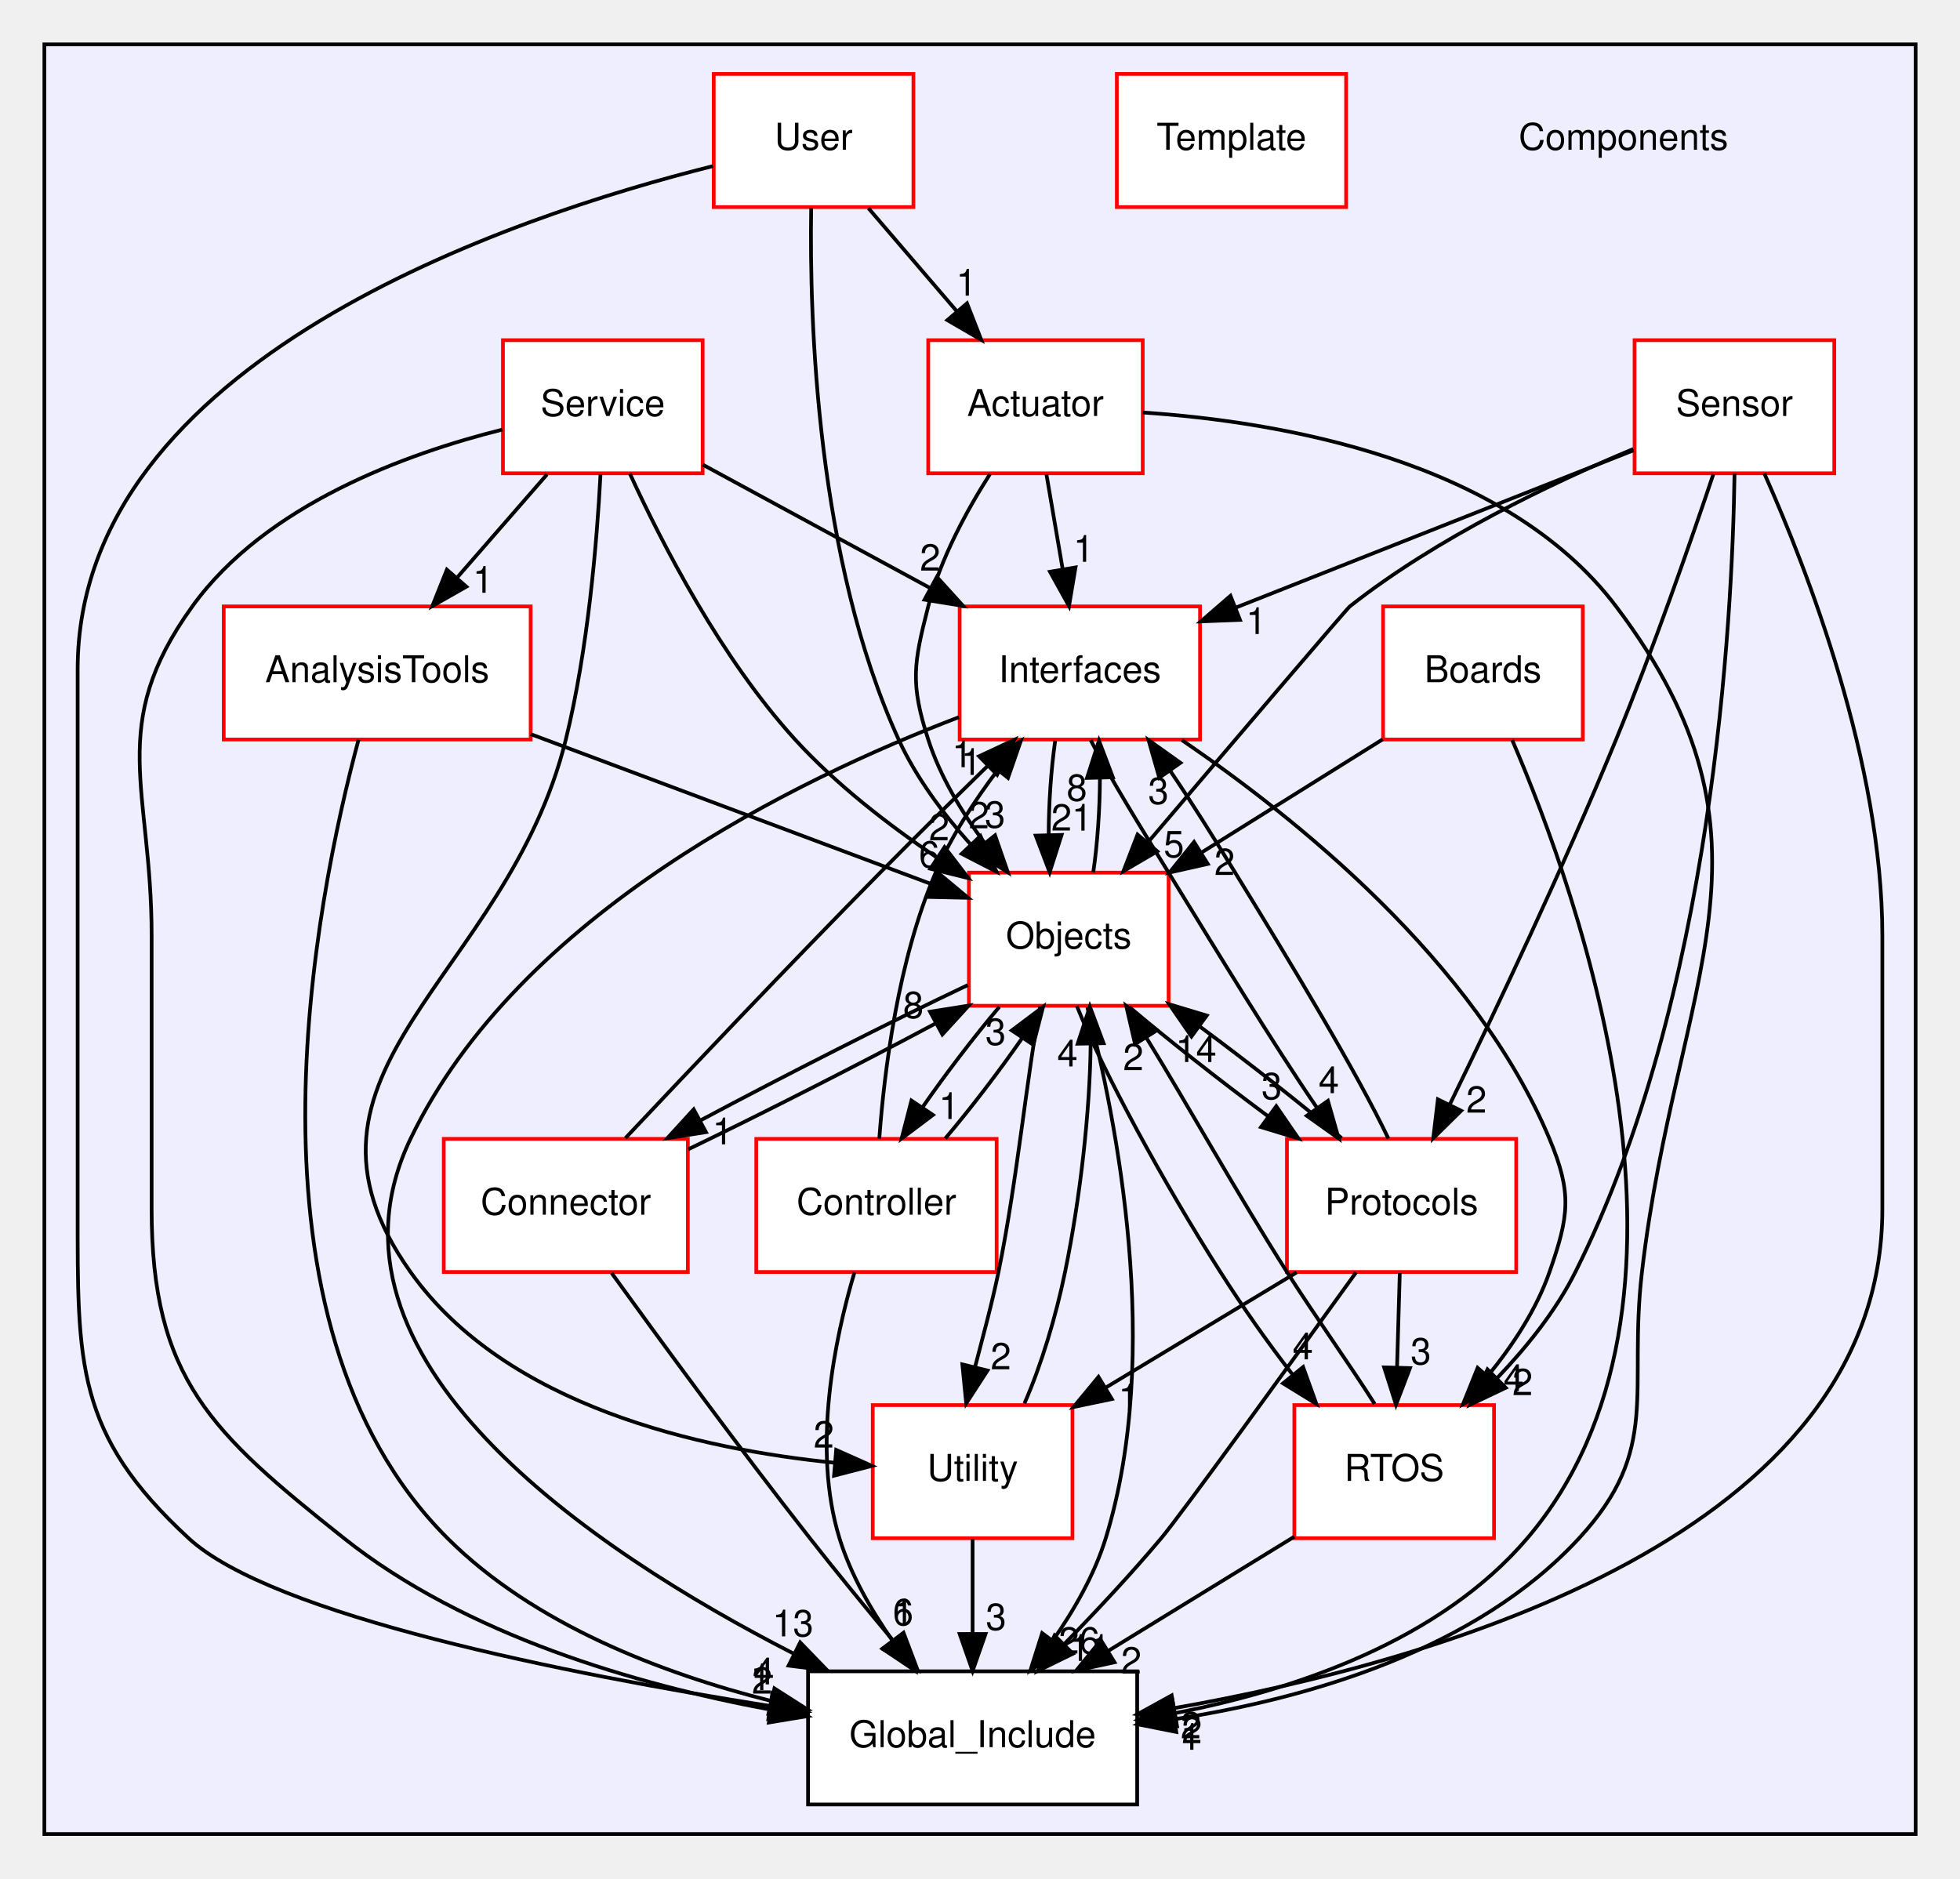
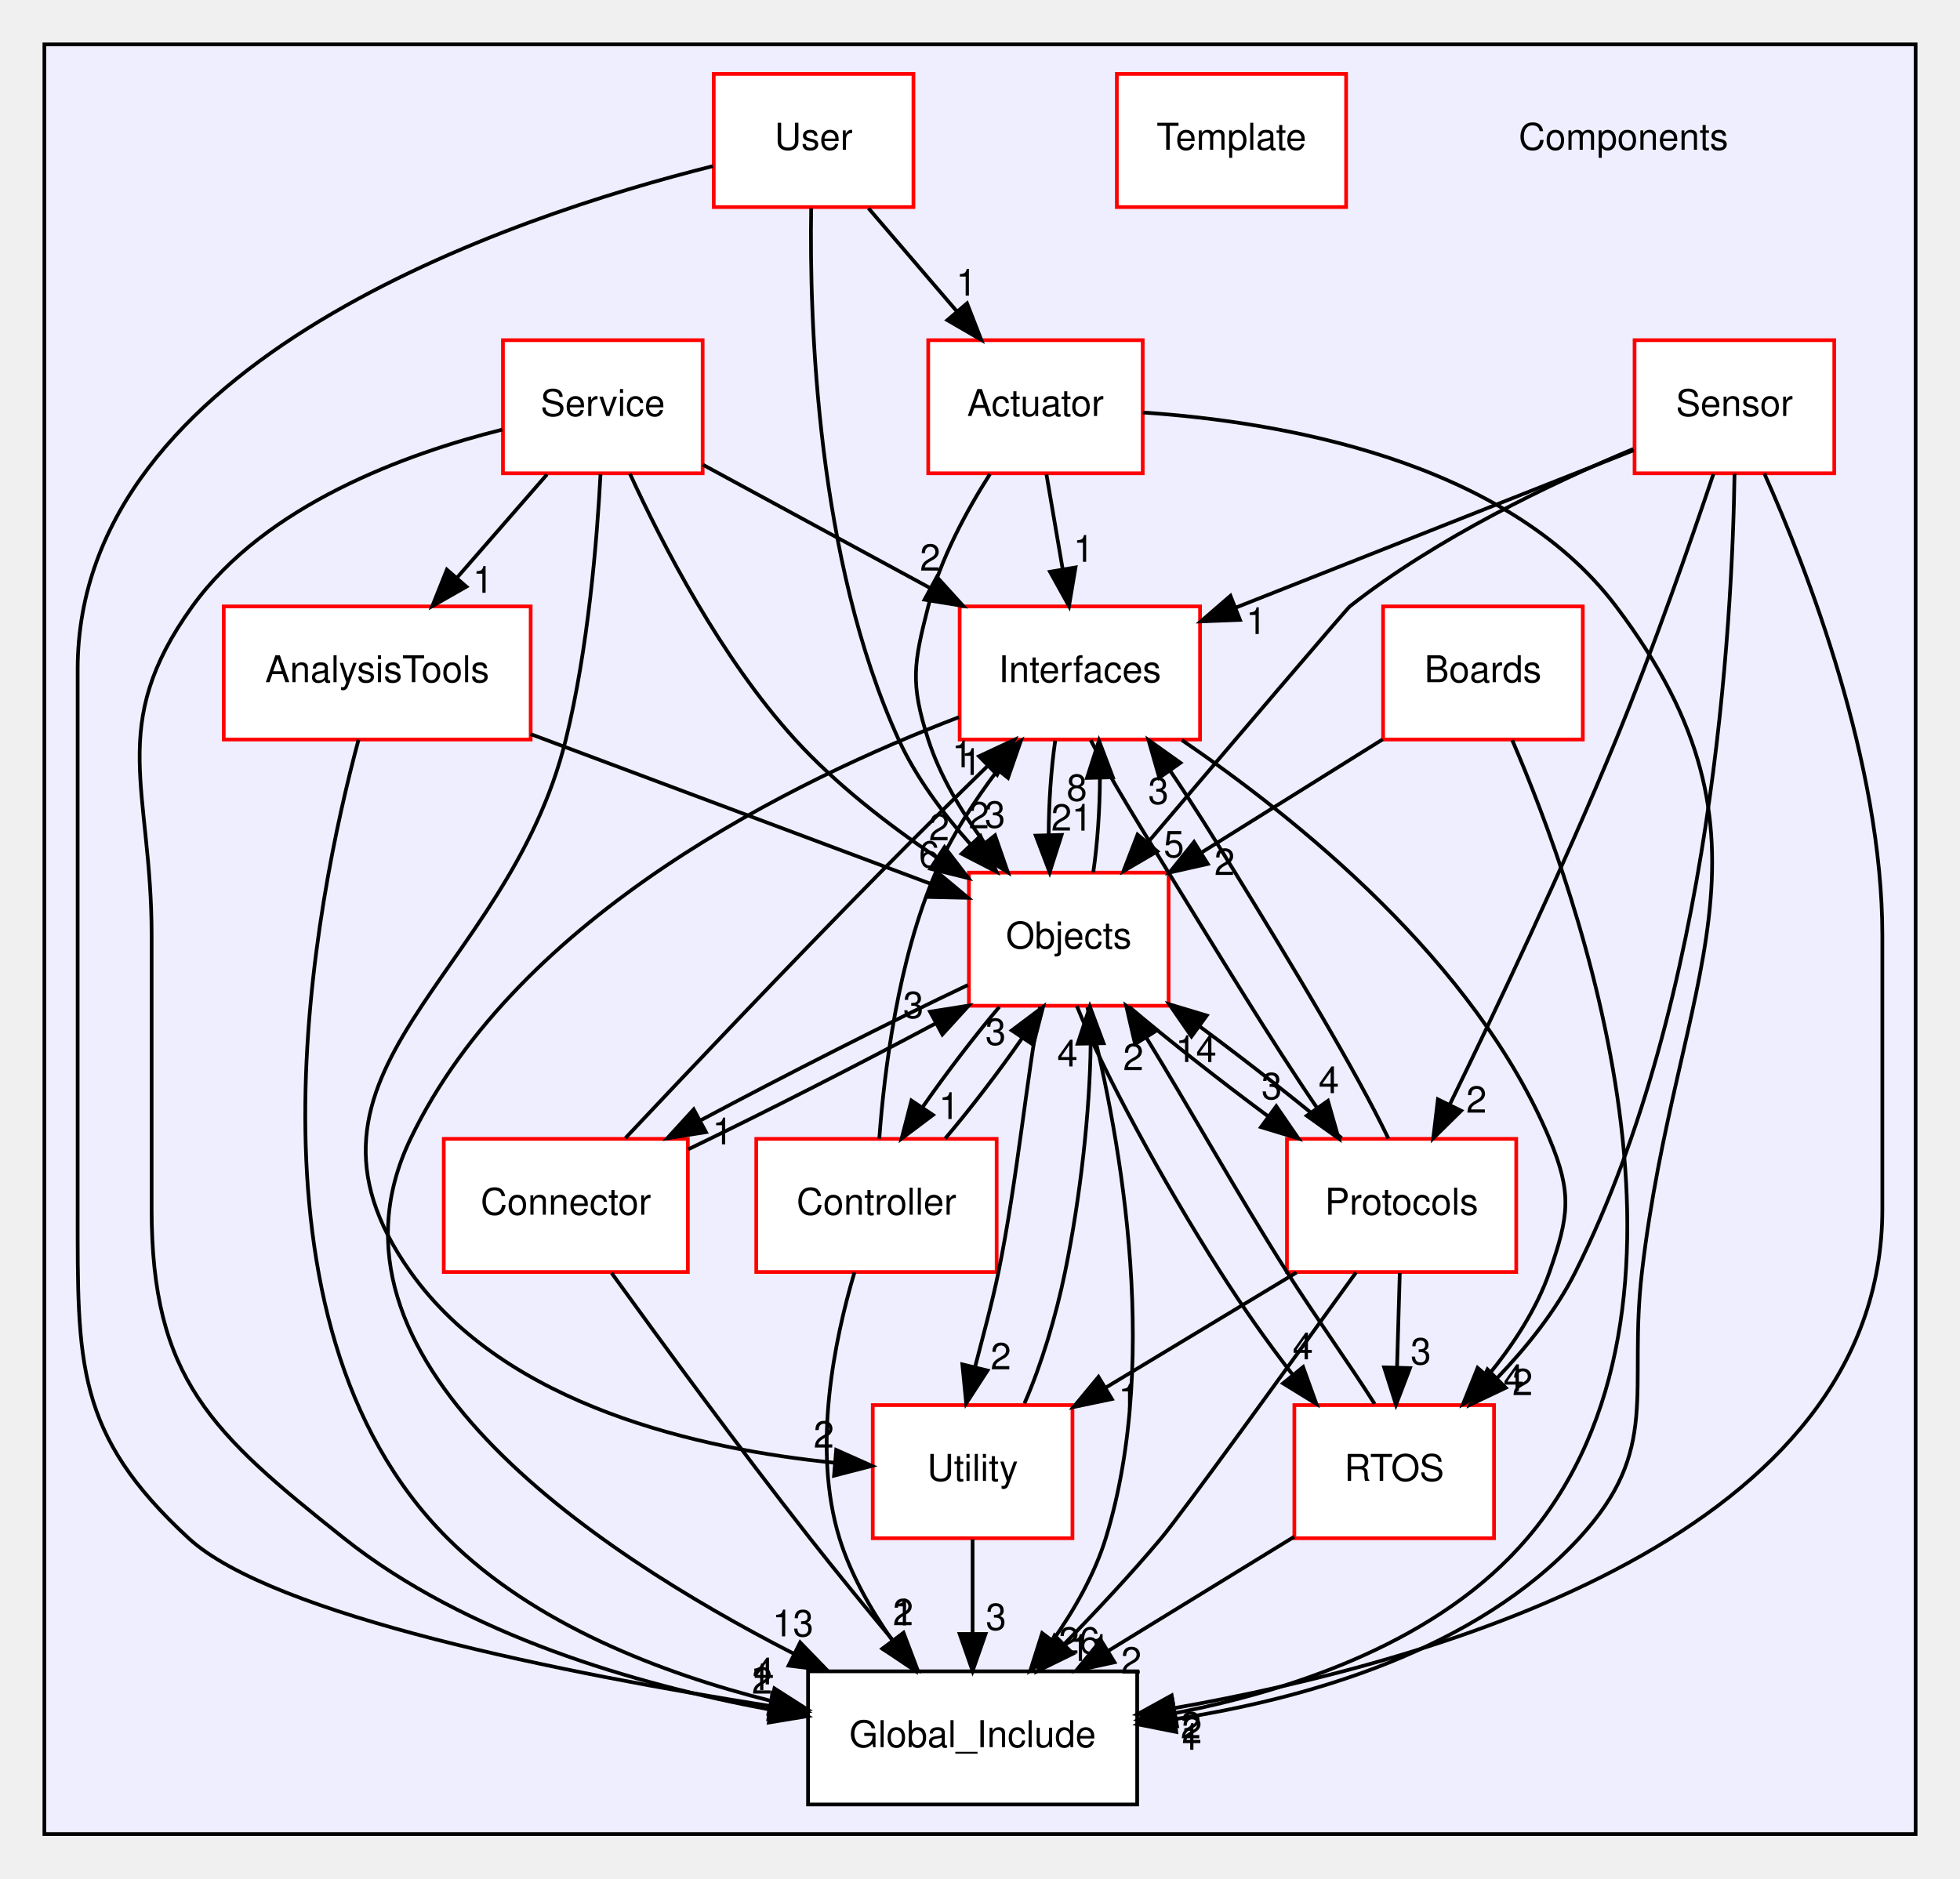
<svg xmlns="http://www.w3.org/2000/svg" xmlns:xlink="http://www.w3.org/1999/xlink" width="530pt" height="508pt" viewBox="0.00 0.00 530.00 508.00">
  <g id="graph0" class="graph" transform="scale(1 1) rotate(0) translate(4 504)">
    <g id="clust1" class="cluster">
      <g id="a_clust1">
        <a xlink:href="dir_08f45fe6822aeb4ce2bc268e3b1361be.html" target="_top">
          <polygon fill="#eeeeff" stroke="black" points="8,-8 8,-492 514,-492 514,-8 8,-8" />
        </a>
      </g>
    </g>
    <g id="node1" class="node">
      <text text-anchor="middle" x="435" y="-463.5" font-family="Helvetica,sans-Serif" font-size="10.00">Components</text>
    </g>
    <g id="node2" class="node">
      <g id="a_node2">
        <a xlink:href="dir_8efbaa1056a51686757185dce0bc8da0.html" target="_top" xlink:title="Actuator">
          <polygon fill="white" stroke="red" points="305,-412 247,-412 247,-376 305,-376 305,-412" />
          <text text-anchor="middle" x="276" y="-391.5" font-family="Helvetica,sans-Serif" font-size="10.00">Actuator</text>
        </a>
      </g>
    </g>
    <g id="node7" class="node">
      <g id="a_node7">
        <a xlink:href="dir_1a5504e72c2ab618c124e6472b08d26c.html" target="_top" xlink:title="Global_Include">
          <polygon fill="white" stroke="black" points="303.5,-52 214.5,-52 214.5,-16 303.5,-16 303.5,-52" />
          <text text-anchor="middle" x="259" y="-31.5" font-family="Helvetica,sans-Serif" font-size="10.00">Global_Include</text>
        </a>
      </g>
    </g>
    <g id="edge34" class="edge">
      <path fill="none" stroke="black" d="M305.03,-392.44C341.5,-390.01 402.92,-379.83 433,-340 481.25,-276.12 449.26,-239.52 440,-160 436.2,-127.34 445.29,-112.17 423,-88 395.12,-57.77 349.91,-44.72 314.01,-39.12" />
      <polygon fill="black" stroke="black" points="314.07,-35.6 303.68,-37.67 313.09,-42.53 314.07,-35.6" />
      <g id="a_edge34-headlabel">
-         <a xlink:href="dir_000002_000135.html" target="_top" xlink:title="1">
+         <a xlink:href="dir_000002_000130.html" target="_top" xlink:title="1">
          <text text-anchor="middle" x="318.02" y="-30.78" font-family="Helvetica,sans-Serif" font-size="10.00">1</text>
        </a>
      </g>
    </g>
    <g id="node8" class="node">
      <g id="a_node8">
        <a xlink:href="dir_e185953657720ba3a67126696ef566c7.html" target="_top" xlink:title="Interfaces">
          <polygon fill="white" stroke="red" points="320.5,-340 255.5,-340 255.5,-304 320.5,-304 320.5,-340" />
          <text text-anchor="middle" x="288" y="-319.5" font-family="Helvetica,sans-Serif" font-size="10.00">Interfaces</text>
        </a>
      </g>
    </g>
    <g id="edge35" class="edge">
      <path fill="none" stroke="black" d="M278.97,-375.7C280.29,-367.98 281.88,-358.71 283.35,-350.11" />
      <polygon fill="black" stroke="black" points="286.83,-350.55 285.07,-340.1 279.93,-349.37 286.83,-350.55" />
      <g id="a_edge35-headlabel">
-         <a xlink:href="dir_000002_000096.html" target="_top" xlink:title="1">
+         <a xlink:href="dir_000002_000093.html" target="_top" xlink:title="1">
          <text text-anchor="middle" x="289.02" y="-352.07" font-family="Helvetica,sans-Serif" font-size="10.00">1</text>
        </a>
      </g>
    </g>
    <g id="node9" class="node">
      <g id="a_node9">
        <a xlink:href="dir_a4226c5615a06a31e6344f5f3fd917e1.html" target="_top" xlink:title="Objects">
          <polygon fill="white" stroke="red" points="312,-268 258,-268 258,-232 312,-232 312,-268" />
          <text text-anchor="middle" x="285" y="-247.5" font-family="Helvetica,sans-Serif" font-size="10.00">Objects</text>
        </a>
      </g>
    </g>
    <g id="edge33" class="edge">
      <path fill="none" stroke="black" d="M263.69,-375.78C257.35,-365.84 250.27,-352.8 247,-340 243.04,-324.5 242.1,-319.23 247,-304 250.19,-294.08 256,-284.44 262.13,-276.17" />
      <polygon fill="black" stroke="black" points="265.07,-278.09 268.54,-268.08 259.58,-273.74 265.07,-278.09" />
      <g id="a_edge33-headlabel">
-         <a xlink:href="dir_000002_000020.html" target="_top" xlink:title="3">
+         <a xlink:href="dir_000002_000016.html" target="_top" xlink:title="3">
          <text text-anchor="middle" x="265.06" y="-280.17" font-family="Helvetica,sans-Serif" font-size="10.00">3</text>
        </a>
      </g>
    </g>
    <g id="node3" class="node">
      <g id="a_node3">
        <a xlink:href="dir_1666c5f4940eb69dc85cb0f1045c5123.html" target="_top" xlink:title="AnalysisTools">
          <polygon fill="white" stroke="red" points="139.5,-340 56.5,-340 56.5,-304 139.5,-304 139.5,-340" />
          <text text-anchor="middle" x="98" y="-319.5" font-family="Helvetica,sans-Serif" font-size="10.00">AnalysisTools</text>
        </a>
      </g>
    </g>
    <g id="edge21" class="edge">
      <path fill="none" stroke="black" d="M92.95,-303.94C81.36,-260.83 58.12,-146.79 117,-88 140.4,-64.63 175.05,-51.44 204.27,-44.05" />
      <polygon fill="black" stroke="black" points="205.41,-47.38 214.34,-41.68 203.81,-40.57 205.41,-47.38" />
      <g id="a_edge21-headlabel">
-         <a xlink:href="dir_000008_000135.html" target="_top" xlink:title="4">
+         <a xlink:href="dir_000008_000130.html" target="_top" xlink:title="4">
          <text text-anchor="middle" x="202.57" y="-48.47" font-family="Helvetica,sans-Serif" font-size="10.00">4</text>
        </a>
      </g>
    </g>
    <g id="edge20" class="edge">
      <path fill="none" stroke="black" d="M139.5,-305.46C172.03,-293.29 216.86,-276.51 248.14,-264.8" />
      <polygon fill="black" stroke="black" points="249.64,-267.97 257.78,-261.19 247.19,-261.42 249.64,-267.97" />
      <g id="a_edge20-headlabel">
-         <a xlink:href="dir_000008_000020.html" target="_top" xlink:title="6">
+         <a xlink:href="dir_000008_000016.html" target="_top" xlink:title="6">
          <text text-anchor="middle" x="247.27" y="-269.39" font-family="Helvetica,sans-Serif" font-size="10.00">6</text>
        </a>
      </g>
    </g>
    <g id="node4" class="node">
      <g id="a_node4">
        <a xlink:href="dir_d51af3390b888212b7370bb96b9206da.html" target="_top" xlink:title="Boards">
          <polygon fill="white" stroke="red" points="424,-340 370,-340 370,-304 424,-304 424,-340" />
          <text text-anchor="middle" x="397" y="-319.5" font-family="Helvetica,sans-Serif" font-size="10.00">Boards</text>
        </a>
      </g>
    </g>
    <g id="edge23" class="edge">
      <path fill="none" stroke="black" d="M404.91,-303.86C423.13,-261.53 462.54,-150.94 409,-88 385.42,-60.29 346.39,-47.06 314.05,-40.75" />
      <polygon fill="black" stroke="black" points="314.27,-37.23 303.81,-38.93 313.05,-44.13 314.27,-37.23" />
      <g id="a_edge23-headlabel">
-         <a xlink:href="dir_000012_000135.html" target="_top" xlink:title="2">
+         <a xlink:href="dir_000012_000130.html" target="_top" xlink:title="2">
          <text text-anchor="middle" x="318.3" y="-32.57" font-family="Helvetica,sans-Serif" font-size="10.00">2</text>
        </a>
      </g>
    </g>
    <g id="edge22" class="edge">
      <path fill="none" stroke="black" d="M369.89,-304.05C355.14,-294.84 336.71,-283.32 320.79,-273.37" />
      <polygon fill="black" stroke="black" points="322.59,-270.36 312.25,-268.03 318.88,-276.3 322.59,-270.36" />
      <g id="a_edge22-headlabel">
-         <a xlink:href="dir_000012_000020.html" target="_top" xlink:title="2">
+         <a xlink:href="dir_000012_000016.html" target="_top" xlink:title="2">
          <text text-anchor="middle" x="327.14" y="-267.36" font-family="Helvetica,sans-Serif" font-size="10.00">2</text>
        </a>
      </g>
    </g>
    <g id="node5" class="node">
      <g id="a_node5">
        <a xlink:href="dir_4ca6fec43e1013816363be86d31756d6.html" target="_top" xlink:title="Connector">
          <polygon fill="white" stroke="red" points="182,-196 116,-196 116,-160 182,-160 182,-196" />
          <text text-anchor="middle" x="149" y="-175.5" font-family="Helvetica,sans-Serif" font-size="10.00">Connector</text>
        </a>
      </g>
    </g>
    <g id="edge28" class="edge">
      <path fill="none" stroke="black" d="M161.38,-159.73C174.44,-141.64 195.76,-112.51 215,-88 222.16,-78.88 230.21,-69.06 237.45,-60.38" />
      <polygon fill="black" stroke="black" points="240.34,-62.38 244.09,-52.47 234.98,-57.88 240.34,-62.38" />
      <g id="a_edge28-headlabel">
-         <a xlink:href="dir_000016_000135.html" target="_top" xlink:title="6">
-           <text text-anchor="middle" x="240.21" y="-64.46" font-family="Helvetica,sans-Serif" font-size="10.00">6</text>
+         <a xlink:href="dir_000087_000130.html" target="_top" xlink:title="2">
+           <text text-anchor="middle" x="240.21" y="-64.46" font-family="Helvetica,sans-Serif" font-size="10.00">2</text>
        </a>
      </g>
    </g>
    <g id="edge29" class="edge">
      <path fill="none" stroke="black" d="M165.13,-196.22C182.11,-214.26 209.69,-243.36 234,-268 243.37,-277.5 253.8,-287.8 262.98,-296.78" />
      <polygon fill="black" stroke="black" points="260.74,-299.48 270.35,-303.96 265.63,-294.47 260.74,-299.48" />
      <g id="a_edge29-headlabel">
-         <a xlink:href="dir_000016_000096.html" target="_top" xlink:title="1">
+         <a xlink:href="dir_000087_000093.html" target="_top" xlink:title="1">
          <text text-anchor="middle" x="256.19" y="-296.51" font-family="Helvetica,sans-Serif" font-size="10.00">1</text>
        </a>
      </g>
    </g>
    <g id="edge27" class="edge">
      <path fill="none" stroke="black" d="M182.13,-193.19C202.44,-202.98 228.32,-216.18 249.1,-227.28" />
      <polygon fill="black" stroke="black" points="247.49,-230.39 257.96,-232.05 250.82,-224.23 247.49,-230.39" />
      <g id="a_edge27-headlabel">
-         <a xlink:href="dir_000016_000020.html" target="_top" xlink:title="8">
-           <text text-anchor="middle" x="242.98" y="-228.68" font-family="Helvetica,sans-Serif" font-size="10.00">8</text>
+         <a xlink:href="dir_000087_000016.html" target="_top" xlink:title="3">
+           <text text-anchor="middle" x="242.98" y="-228.68" font-family="Helvetica,sans-Serif" font-size="10.00">3</text>
        </a>
      </g>
    </g>
    <g id="node6" class="node">
      <g id="a_node6">
        <a xlink:href="dir_410074523dc77f19fbc712633e7470ae.html" target="_top" xlink:title="Controller">
          <polygon fill="white" stroke="red" points="265.5,-196 200.5,-196 200.5,-160 265.5,-160 265.5,-196" />
          <text text-anchor="middle" x="233" y="-175.5" font-family="Helvetica,sans-Serif" font-size="10.00">Controller</text>
        </a>
      </g>
    </g>
    <g id="edge31" class="edge">
      <path fill="none" stroke="black" d="M227.05,-159.89C221.64,-141.68 215.55,-112.22 223,-88 226.01,-78.22 231.51,-68.62 237.32,-60.33" />
      <polygon fill="black" stroke="black" points="240.19,-62.33 243.39,-52.23 234.59,-58.13 240.19,-62.33" />
      <g id="a_edge31-headlabel">
-         <a xlink:href="dir_000093_000135.html" target="_top" xlink:title="1">
+         <a xlink:href="dir_000090_000130.html" target="_top" xlink:title="1">
          <text text-anchor="middle" x="240.31" y="-64.41" font-family="Helvetica,sans-Serif" font-size="10.00">1</text>
        </a>
      </g>
    </g>
    <g id="edge32" class="edge">
      <path fill="none" stroke="black" d="M233.77,-196.06C235.12,-214.47 238.83,-244.35 249,-268 253.2,-277.76 259.49,-287.42 265.81,-295.77" />
      <polygon fill="black" stroke="black" points="263.09,-297.98 272.05,-303.64 268.57,-293.63 263.09,-297.98" />
      <g id="a_edge32-headlabel">
-         <a xlink:href="dir_000093_000096.html" target="_top" xlink:title="1">
+         <a xlink:href="dir_000090_000093.html" target="_top" xlink:title="1">
          <text text-anchor="middle" x="258.63" y="-294.43" font-family="Helvetica,sans-Serif" font-size="10.00">1</text>
        </a>
      </g>
    </g>
    <g id="edge30" class="edge">
      <path fill="none" stroke="black" d="M251.6,-196.1C258.55,-204.3 266.18,-214.28 272.48,-223.36" />
      <polygon fill="black" stroke="black" points="269.59,-225.33 278.06,-231.7 275.41,-221.44 269.59,-225.33" />
      <g id="a_edge30-headlabel">
-         <a xlink:href="dir_000093_000020.html" target="_top" xlink:title="3">
+         <a xlink:href="dir_000090_000016.html" target="_top" xlink:title="3">
          <text text-anchor="middle" x="265.23" y="-221.42" font-family="Helvetica,sans-Serif" font-size="10.00">3</text>
        </a>
      </g>
    </g>
    <g id="edge42" class="edge">
      <path fill="none" stroke="black" d="M255.29,-310.04C211.6,-293.36 136.28,-256.92 107,-196 78.51,-136.72 156,-84.76 210.54,-56.82" />
      <polygon fill="black" stroke="black" points="212.37,-59.82 219.74,-52.21 209.24,-53.55 212.37,-59.82" />
      <g id="a_edge42-headlabel">
-         <a xlink:href="dir_000096_000135.html" target="_top" xlink:title="13">
+         <a xlink:href="dir_000093_000130.html" target="_top" xlink:title="13">
          <text text-anchor="middle" x="210.42" y="-61.46" font-family="Helvetica,sans-Serif" font-size="10.00">13</text>
        </a>
      </g>
    </g>
    <g id="edge41" class="edge">
      <path fill="none" stroke="black" d="M281.34,-303.7C280.22,-295.98 279.59,-286.71 279.57,-278.11" />
      <polygon fill="black" stroke="black" points="283.07,-278.2 279.84,-268.1 276.07,-278.01 283.07,-278.2" />
      <g id="a_edge41-headlabel">
-         <a xlink:href="dir_000096_000020.html" target="_top" xlink:title="21">
+         <a xlink:href="dir_000093_000016.html" target="_top" xlink:title="21">
          <text text-anchor="middle" x="285.81" y="-279.37" font-family="Helvetica,sans-Serif" font-size="10.00">21</text>
        </a>
      </g>
    </g>
    <g id="node10" class="node">
      <g id="a_node10">
        <a xlink:href="dir_4d0b0adf7e9fb892c3df556e9cbb05d0.html" target="_top" xlink:title="Protocols">
          <polygon fill="white" stroke="red" points="406,-196 344,-196 344,-160 406,-160 406,-196" />
          <text text-anchor="middle" x="375" y="-175.5" font-family="Helvetica,sans-Serif" font-size="10.00">Protocols</text>
        </a>
      </g>
    </g>
    <g id="edge43" class="edge">
      <path fill="none" stroke="black" d="M290.93,-303.85C296.23,-293.48 304.62,-280 312,-268 325.18,-246.56 339.99,-222.12 352.21,-204.28" />
      <polygon fill="black" stroke="black" points="355.08,-206.29 357.99,-196.1 349.36,-202.25 355.08,-206.29" />
      <g id="a_edge43-headlabel">
-         <a xlink:href="dir_000096_000063.html" target="_top" xlink:title="4">
+         <a xlink:href="dir_000093_000059.html" target="_top" xlink:title="4">
          <text text-anchor="middle" x="355.33" y="-208.36" font-family="Helvetica,sans-Serif" font-size="10.00">4</text>
        </a>
      </g>
    </g>
    <g id="node11" class="node">
      <g id="a_node11">
        <a xlink:href="dir_6a49a4a01df89ea000e629175e7db917.html" target="_top" xlink:title="RTOS">
          <polygon fill="white" stroke="red" points="400,-124 346,-124 346,-88 400,-88 400,-124" />
          <text text-anchor="middle" x="373" y="-103.5" font-family="Helvetica,sans-Serif" font-size="10.00">RTOS</text>
        </a>
      </g>
    </g>
    <g id="edge44" class="edge">
      <path fill="none" stroke="black" d="M315.59,-303.84C346.5,-282.79 394.92,-243.94 415,-196 421.18,-181.24 420.26,-175.11 415,-160 411.47,-149.86 405.09,-140.19 398.36,-131.96" />
      <polygon fill="black" stroke="black" points="400.83,-129.46 391.6,-124.24 395.56,-134.07 400.83,-129.46" />
      <g id="a_edge44-headlabel">
-         <a xlink:href="dir_000096_000070.html" target="_top" xlink:title="4">
+         <a xlink:href="dir_000093_000066.html" target="_top" xlink:title="4">
          <text text-anchor="middle" x="405.33" y="-127.79" font-family="Helvetica,sans-Serif" font-size="10.00">4</text>
        </a>
      </g>
    </g>
    <g id="edge2" class="edge">
      <path fill="none" stroke="black" d="M257.71,-237.6C236.89,-227.72 208.2,-213.16 185.46,-201.02" />
      <polygon fill="black" stroke="black" points="186.9,-197.82 176.44,-196.16 183.58,-203.98 186.9,-197.82" />
      <g id="a_edge2-headlabel">
-         <a xlink:href="dir_000020_000016.html" target="_top" xlink:title="1">
+         <a xlink:href="dir_000016_000087.html" target="_top" xlink:title="1">
          <text text-anchor="middle" x="191.41" y="-194.52" font-family="Helvetica,sans-Serif" font-size="10.00">1</text>
        </a>
      </g>
    </g>
    <g id="edge3" class="edge">
      <path fill="none" stroke="black" d="M266.23,-231.7C259.35,-223.56 251.81,-213.69 245.56,-204.7" />
      <polygon fill="black" stroke="black" points="248.28,-202.47 239.81,-196.1 242.46,-206.36 248.28,-202.47" />
      <g id="a_edge3-headlabel">
-         <a xlink:href="dir_000020_000093.html" target="_top" xlink:title="1">
+         <a xlink:href="dir_000016_000090.html" target="_top" xlink:title="1">
          <text text-anchor="middle" x="252.64" y="-201.38" font-family="Helvetica,sans-Serif" font-size="10.00">1</text>
        </a>
      </g>
    </g>
    <g id="edge4" class="edge">
      <path fill="none" stroke="black" d="M290.02,-231.61C297.83,-201.56 310.48,-138.32 295,-88 291.99,-78.22 286.49,-68.62 280.68,-60.33" />
      <polygon fill="black" stroke="black" points="283.41,-58.13 274.61,-52.23 277.81,-62.33 283.41,-58.13" />
      <g id="a_edge4-headlabel">
-         <a xlink:href="dir_000020_000135.html" target="_top" xlink:title="26">
+         <a xlink:href="dir_000016_000130.html" target="_top" xlink:title="26">
          <text text-anchor="middle" x="287.83" y="-56.8" font-family="Helvetica,sans-Serif" font-size="10.00">26</text>
        </a>
      </g>
    </g>
    <g id="edge6" class="edge">
      <path fill="none" stroke="black" d="M291.63,-268.1C292.76,-275.79 293.4,-285.05 293.43,-293.67" />
      <polygon fill="black" stroke="black" points="289.93,-293.61 293.17,-303.7 296.93,-293.79 289.93,-293.61" />
      <g id="a_edge6-headlabel">
-         <a xlink:href="dir_000020_000096.html" target="_top" xlink:title="8">
+         <a xlink:href="dir_000016_000093.html" target="_top" xlink:title="8">
          <text text-anchor="middle" x="287.19" y="-287.44" font-family="Helvetica,sans-Serif" font-size="10.00">8</text>
        </a>
      </g>
    </g>
    <g id="edge5" class="edge">
      <path fill="none" stroke="black" d="M301.33,-231.7C311.86,-222.8 325.8,-211.82 338.78,-202.2" />
      <polygon fill="black" stroke="black" points="341.11,-204.83 347.11,-196.1 336.98,-199.18 341.11,-204.83" />
      <g id="a_edge5-headlabel">
-         <a xlink:href="dir_000020_000063.html" target="_top" xlink:title="3">
+         <a xlink:href="dir_000016_000059.html" target="_top" xlink:title="3">
          <text text-anchor="middle" x="339.88" y="-206.74" font-family="Helvetica,sans-Serif" font-size="10.00">3</text>
        </a>
      </g>
    </g>
    <g id="edge7" class="edge">
      <path fill="none" stroke="black" d="M287.18,-231.95C294.46,-213.79 310.49,-184.37 326,-160 331.9,-150.74 338.78,-140.88 345.55,-132.22" />
      <polygon fill="black" stroke="black" points="348.37,-134.3 351.96,-124.33 342.94,-129.88 348.37,-134.3" />
      <g id="a_edge7-headlabel">
-         <a xlink:href="dir_000020_000070.html" target="_top" xlink:title="4">
+         <a xlink:href="dir_000016_000066.html" target="_top" xlink:title="4">
          <text text-anchor="middle" x="348.3" y="-136.38" font-family="Helvetica,sans-Serif" font-size="10.00">4</text>
        </a>
      </g>
    </g>
    <g id="node16" class="node">
      <g id="a_node16">
        <a xlink:href="dir_c2cd4762e89f989d55fa2b0634ddfc81.html" target="_top" xlink:title="Utility">
          <polygon fill="white" stroke="red" points="286,-124 232,-124 232,-88 286,-88 286,-124" />
          <text text-anchor="middle" x="259" y="-103.5" font-family="Helvetica,sans-Serif" font-size="10.00">Utility</text>
        </a>
      </g>
    </g>
    <g id="edge1" class="edge">
      <path fill="none" stroke="black" d="M277.28,-231.79C273.73,-213.76 271.07,-184.67 266,-160 264.26,-151.53 261.77,-142.46 259.65,-134.27" />
      <polygon fill="black" stroke="black" points="263.03,-133.35 257.27,-124.46 256.23,-135.01 263.03,-133.35" />
      <g id="a_edge1-headlabel">
-         <a xlink:href="dir_000020_000085.html" target="_top" xlink:title="2">
+         <a xlink:href="dir_000016_000081.html" target="_top" xlink:title="2">
          <text text-anchor="middle" x="266.64" y="-133.67" font-family="Helvetica,sans-Serif" font-size="10.00">2</text>
        </a>
      </g>
    </g>
    <g id="edge38" class="edge">
      <path fill="none" stroke="black" d="M362.68,-159.87C345.42,-135.92 315.54,-94.59 310,-88 301.87,-78.32 292.4,-68.2 283.84,-59.43" />
      <polygon fill="black" stroke="black" points="286.13,-56.77 276.62,-52.11 281.16,-61.69 286.13,-56.77" />
      <g id="a_edge38-headlabel">
-         <a xlink:href="dir_000063_000135.html" target="_top" xlink:title="11">
+         <a xlink:href="dir_000059_000130.html" target="_top" xlink:title="11">
          <text text-anchor="middle" x="290.68" y="-54.83" font-family="Helvetica,sans-Serif" font-size="10.00">11</text>
        </a>
      </g>
    </g>
    <g id="edge39" class="edge">
      <path fill="none" stroke="black" d="M371.43,-196.1C362.88,-214.04 345.33,-243.06 330,-268 324.47,-277 318.36,-286.84 312.42,-295.56" />
      <polygon fill="black" stroke="black" points="309.48,-293.66 306.57,-303.85 315.2,-297.7 309.48,-293.66" />
      <g id="a_edge39-headlabel">
-         <a xlink:href="dir_000063_000096.html" target="_top" xlink:title="3">
+         <a xlink:href="dir_000059_000093.html" target="_top" xlink:title="3">
          <text text-anchor="middle" x="309.24" y="-286.58" font-family="Helvetica,sans-Serif" font-size="10.00">3</text>
        </a>
      </g>
    </g>
    <g id="edge36" class="edge">
      <path fill="none" stroke="black" d="M358.79,-196.2C347.99,-205.34 333.55,-216.69 320.25,-226.52" />
      <polygon fill="black" stroke="black" points="318.19,-223.69 312.17,-232.41 322.31,-229.35 318.19,-223.69" />
      <g id="a_edge36-headlabel">
-         <a xlink:href="dir_000063_000020.html" target="_top" xlink:title="14">
+         <a xlink:href="dir_000059_000016.html" target="_top" xlink:title="14">
          <text text-anchor="middle" x="319.42" y="-216.78" font-family="Helvetica,sans-Serif" font-size="10.00">14</text>
        </a>
      </g>
    </g>
    <g id="edge40" class="edge">
      <path fill="none" stroke="black" d="M374.51,-159.7C374.29,-151.98 374.02,-142.71 373.77,-134.11" />
      <polygon fill="black" stroke="black" points="377.27,-134 373.49,-124.1 370.28,-134.2 377.27,-134" />
      <g id="a_edge40-headlabel">
-         <a xlink:href="dir_000063_000070.html" target="_top" xlink:title="3">
+         <a xlink:href="dir_000059_000066.html" target="_top" xlink:title="3">
          <text text-anchor="middle" x="380.21" y="-135.01" font-family="Helvetica,sans-Serif" font-size="10.00">3</text>
        </a>
      </g>
    </g>
    <g id="edge37" class="edge">
      <path fill="none" stroke="black" d="M346.62,-159.88C331.12,-150.52 311.75,-138.83 295.17,-128.83" />
      <polygon fill="black" stroke="black" points="296.66,-125.64 286.29,-123.47 293.04,-131.63 296.66,-125.64" />
      <g id="a_edge37-headlabel">
-         <a xlink:href="dir_000063_000085.html" target="_top" xlink:title="1">
+         <a xlink:href="dir_000059_000081.html" target="_top" xlink:title="1">
          <text text-anchor="middle" x="301.2" y="-122.56" font-family="Helvetica,sans-Serif" font-size="10.00">1</text>
        </a>
      </g>
    </g>
    <g id="edge46" class="edge">
      <path fill="none" stroke="black" d="M345.98,-88.41C330.98,-79.2 312.11,-67.61 295.78,-57.59" />
      <polygon fill="black" stroke="black" points="297.37,-54.45 287.01,-52.2 293.7,-60.42 297.37,-54.45" />
      <g id="a_edge46-headlabel">
-         <a xlink:href="dir_000070_000135.html" target="_top" xlink:title="2">
+         <a xlink:href="dir_000066_000130.html" target="_top" xlink:title="2">
          <text text-anchor="middle" x="301.92" y="-51.41" font-family="Helvetica,sans-Serif" font-size="10.00">2</text>
        </a>
      </g>
    </g>
    <g id="edge45" class="edge">
      <path fill="none" stroke="black" d="M367.71,-124.33C361.28,-134.53 351.78,-147.78 344,-160 330.79,-180.75 317.2,-205.16 306.1,-223.17" />
      <polygon fill="black" stroke="black" points="302.93,-221.63 300.54,-231.95 308.85,-225.37 302.93,-221.63" />
      <g id="a_edge45-headlabel">
-         <a xlink:href="dir_000070_000020.html" target="_top" xlink:title="2">
+         <a xlink:href="dir_000066_000016.html" target="_top" xlink:title="2">
          <text text-anchor="middle" x="302.46" y="-214.57" font-family="Helvetica,sans-Serif" font-size="10.00">2</text>
        </a>
      </g>
    </g>
    <g id="node12" class="node">
      <g id="a_node12">
        <a xlink:href="dir_82d83c9747486c2eb8d3c4c8f409d82b.html" target="_top" xlink:title="Sensor">
          <polygon fill="white" stroke="red" points="492,-412 438,-412 438,-376 492,-376 492,-412" />
          <text text-anchor="middle" x="465" y="-391.5" font-family="Helvetica,sans-Serif" font-size="10.00">Sensor</text>
        </a>
      </g>
    </g>
    <g id="edge9" class="edge">
      <path fill="none" stroke="black" d="M473.09,-375.95C484.78,-349.72 505,-297.61 505,-251 505,-251 505,-251 505,-177 505,-89.16 385.91,-54.81 313.45,-42.04" />
      <polygon fill="black" stroke="black" points="313.99,-38.58 303.55,-40.38 312.83,-45.49 313.99,-38.58" />
      <g id="a_edge9-headlabel">
-         <a xlink:href="dir_000074_000135.html" target="_top" xlink:title="2">
+         <a xlink:href="dir_000070_000130.html" target="_top" xlink:title="2">
          <text text-anchor="middle" x="318.01" y="-33.88" font-family="Helvetica,sans-Serif" font-size="10.00">2</text>
        </a>
      </g>
    </g>
    <g id="edge11" class="edge">
      <path fill="none" stroke="black" d="M437.73,-382.22C409.05,-370.87 363.53,-352.87 330.2,-339.69" />
      <polygon fill="black" stroke="black" points="331.3,-336.36 320.72,-335.94 328.73,-342.87 331.3,-336.36" />
      <g id="a_edge11-headlabel">
-         <a xlink:href="dir_000074_000096.html" target="_top" xlink:title="1">
+         <a xlink:href="dir_000070_000093.html" target="_top" xlink:title="1">
          <text text-anchor="middle" x="335.69" y="-332.54" font-family="Helvetica,sans-Serif" font-size="10.00">1</text>
        </a>
      </g>
    </g>
    <g id="edge8" class="edge">
      <path fill="none" stroke="black" d="M437.66,-382.58C415.63,-373.38 384.55,-358.57 361,-340 360.17,-339.35 328.52,-302.19 306.33,-276.1" />
      <polygon fill="black" stroke="black" points="308.94,-273.76 299.79,-268.41 303.6,-278.29 308.94,-273.76" />
      <g id="a_edge8-headlabel">
-         <a xlink:href="dir_000074_000020.html" target="_top" xlink:title="5">
+         <a xlink:href="dir_000070_000016.html" target="_top" xlink:title="5">
          <text text-anchor="middle" x="313.43" y="-272.16" font-family="Helvetica,sans-Serif" font-size="10.00">5</text>
        </a>
      </g>
    </g>
    <g id="edge10" class="edge">
      <path fill="none" stroke="black" d="M459.31,-375.77C453.24,-357.71 443.11,-328.6 433,-304 418.79,-269.42 400.32,-230.48 388.08,-205.39" />
      <polygon fill="black" stroke="black" points="391.11,-203.61 383.56,-196.17 384.82,-206.69 391.11,-203.61" />
      <g id="a_edge10-headlabel">
-         <a xlink:href="dir_000074_000063.html" target="_top" xlink:title="2">
+         <a xlink:href="dir_000070_000059.html" target="_top" xlink:title="2">
          <text text-anchor="middle" x="395.24" y="-203.09" font-family="Helvetica,sans-Serif" font-size="10.00">2</text>
        </a>
      </g>
    </g>
    <g id="edge12" class="edge">
      <path fill="none" stroke="black" d="M465.03,-375.89C464.45,-335.91 459.12,-234.11 422,-160 416.76,-149.53 408.82,-139.65 400.85,-131.32" />
      <polygon fill="black" stroke="black" points="403.16,-128.68 393.59,-124.13 398.23,-133.65 403.16,-128.68" />
      <g id="a_edge12-headlabel">
-         <a xlink:href="dir_000074_000070.html" target="_top" xlink:title="2">
+         <a xlink:href="dir_000070_000066.html" target="_top" xlink:title="2">
          <text text-anchor="middle" x="407.71" y="-126.69" font-family="Helvetica,sans-Serif" font-size="10.00">2</text>
        </a>
      </g>
    </g>
    <g id="node13" class="node">
      <g id="a_node13">
        <a xlink:href="dir_6164661bfb521e4b540c7b7052af2911.html" target="_top" xlink:title="Service">
          <polygon fill="white" stroke="red" points="186,-412 132,-412 132,-376 186,-376 186,-412" />
          <text text-anchor="middle" x="159" y="-391.5" font-family="Helvetica,sans-Serif" font-size="10.00">Service</text>
        </a>
      </g>
    </g>
    <g id="edge17" class="edge">
      <path fill="none" stroke="black" d="M143.92,-375.7C136.61,-367.3 127.69,-357.07 119.66,-347.86" />
      <polygon fill="black" stroke="black" points="122.11,-345.34 112.91,-340.1 116.84,-349.94 122.11,-345.34" />
      <g id="a_edge17-headlabel">
-         <a xlink:href="dir_000109_000008.html" target="_top" xlink:title="1">
+         <a xlink:href="dir_000106_000008.html" target="_top" xlink:title="1">
          <text text-anchor="middle" x="126.62" y="-343.69" font-family="Helvetica,sans-Serif" font-size="10.00">1</text>
        </a>
      </g>
    </g>
    <g id="edge18" class="edge">
      <path fill="none" stroke="black" d="M131.81,-387.81C105.86,-381.32 67.84,-367.55 48,-340 24.71,-307.66 37,-290.86 37,-251 37,-251 37,-251 37,-177 37,-131.19 53.15,-116.52 89,-88 122.03,-61.72 168.18,-48.4 204.06,-41.68" />
      <polygon fill="black" stroke="black" points="205.11,-45.05 214.36,-39.88 203.91,-38.16 205.11,-45.05" />
      <g id="a_edge18-headlabel">
-         <a xlink:href="dir_000109_000135.html" target="_top" xlink:title="2">
+         <a xlink:href="dir_000106_000130.html" target="_top" xlink:title="2">
          <text text-anchor="middle" x="202.06" y="-45.97" font-family="Helvetica,sans-Serif" font-size="10.00">2</text>
        </a>
      </g>
    </g>
    <g id="edge19" class="edge">
      <path fill="none" stroke="black" d="M186.04,-378.33C203.85,-368.66 227.5,-355.83 247.53,-344.96" />
      <polygon fill="black" stroke="black" points="249.33,-347.97 256.45,-340.12 245.99,-341.82 249.33,-347.97" />
      <g id="a_edge19-headlabel">
-         <a xlink:href="dir_000109_000096.html" target="_top" xlink:title="2">
+         <a xlink:href="dir_000106_000093.html" target="_top" xlink:title="2">
          <text text-anchor="middle" x="247.52" y="-349.68" font-family="Helvetica,sans-Serif" font-size="10.00">2</text>
        </a>
      </g>
    </g>
    <g id="edge15" class="edge">
      <path fill="none" stroke="black" d="M166.34,-375.88C175.07,-356.86 190.99,-325.96 211,-304 221.98,-291.95 236.14,-281 249.12,-272.23" />
      <polygon fill="black" stroke="black" points="251.41,-274.91 257.86,-266.51 247.58,-269.05 251.41,-274.91" />
      <g id="a_edge15-headlabel">
-         <a xlink:href="dir_000109_000020.html" target="_top" xlink:title="2">
+         <a xlink:href="dir_000106_000016.html" target="_top" xlink:title="2">
          <text text-anchor="middle" x="249.95" y="-276.75" font-family="Helvetica,sans-Serif" font-size="10.00">2</text>
        </a>
      </g>
    </g>
    <g id="edge16" class="edge">
      <path fill="none" stroke="black" d="M158.38,-375.71C157.43,-357.6 155.02,-328.46 149,-304 133.06,-239.27 68.39,-214.35 107,-160 132.85,-123.61 185.62,-112 221.65,-108.41" />
      <polygon fill="black" stroke="black" points="222.11,-111.88 231.79,-107.56 221.53,-104.91 222.11,-111.88" />
      <g id="a_edge16-headlabel">
-         <a xlink:href="dir_000109_000085.html" target="_top" xlink:title="2">
+         <a xlink:href="dir_000106_000081.html" target="_top" xlink:title="2">
          <text text-anchor="middle" x="218.77" y="-112.51" font-family="Helvetica,sans-Serif" font-size="10.00">2</text>
        </a>
      </g>
    </g>
    <g id="node14" class="node">
      <g id="a_node14">
        <a xlink:href="dir_6c63dd282651b43f4337d292845f5ec4.html" target="_top" xlink:title="Template">
          <polygon fill="white" stroke="red" points="360,-484 298,-484 298,-448 360,-448 360,-484" />
          <text text-anchor="middle" x="329" y="-463.5" font-family="Helvetica,sans-Serif" font-size="10.00">Template</text>
        </a>
      </g>
    </g>
    <g id="node15" class="node">
      <g id="a_node15">
        <a xlink:href="dir_eec1bb706bd2e5107de375aec258065a.html" target="_top" xlink:title="User">
          <polygon fill="white" stroke="red" points="243,-484 189,-484 189,-448 243,-448 243,-484" />
          <text text-anchor="middle" x="216" y="-463.5" font-family="Helvetica,sans-Serif" font-size="10.00">User</text>
        </a>
      </g>
    </g>
    <g id="edge25" class="edge">
      <path fill="none" stroke="black" d="M230.83,-447.7C238.02,-439.3 246.8,-429.07 254.69,-419.86" />
      <polygon fill="black" stroke="black" points="257.49,-421.97 261.34,-412.1 252.17,-417.42 257.49,-421.97" />
      <g id="a_edge25-headlabel">
-         <a xlink:href="dir_000081_000002.html" target="_top" xlink:title="1">
+         <a xlink:href="dir_000077_000002.html" target="_top" xlink:title="1">
          <text text-anchor="middle" x="257.31" y="-424.05" font-family="Helvetica,sans-Serif" font-size="10.00">1</text>
        </a>
      </g>
    </g>
    <g id="edge26" class="edge">
      <path fill="none" stroke="black" d="M188.75,-459.07C134.25,-445.43 17,-406.4 17,-323 17,-323 17,-323 17,-177 17,-135.26 16.33,-116.31 47,-88 69.7,-67.05 149.32,-51.3 204.25,-42.62" />
      <polygon fill="black" stroke="black" points="204.85,-46.07 214.2,-41.08 203.78,-39.15 204.85,-46.07" />
      <g id="a_edge26-headlabel">
-         <a xlink:href="dir_000081_000135.html" target="_top" xlink:title="1">
+         <a xlink:href="dir_000077_000130.html" target="_top" xlink:title="1">
          <text text-anchor="middle" x="201.73" y="-46.92" font-family="Helvetica,sans-Serif" font-size="10.00">1</text>
        </a>
      </g>
    </g>
    <g id="edge24" class="edge">
      <path fill="none" stroke="black" d="M215.35,-447.66C214.86,-417.16 216.83,-352.54 239,-304 243.68,-293.75 250.98,-284 258.39,-275.71" />
      <polygon fill="black" stroke="black" points="261.12,-277.92 265.46,-268.25 256.04,-273.1 261.12,-277.92" />
      <g id="a_edge24-headlabel">
-         <a xlink:href="dir_000081_000020.html" target="_top" xlink:title="2">
+         <a xlink:href="dir_000077_000016.html" target="_top" xlink:title="2">
          <text text-anchor="middle" x="260.72" y="-279.98" font-family="Helvetica,sans-Serif" font-size="10.00">2</text>
        </a>
      </g>
    </g>
    <g id="edge14" class="edge">
      <path fill="none" stroke="black" d="M259,-87.7C259,-79.98 259,-70.71 259,-62.11" />
      <polygon fill="black" stroke="black" points="262.5,-62.1 259,-52.1 255.5,-62.1 262.5,-62.1" />
      <g id="a_edge14-headlabel">
-         <a xlink:href="dir_000085_000135.html" target="_top" xlink:title="3">
+         <a xlink:href="dir_000081_000130.html" target="_top" xlink:title="3">
          <text text-anchor="middle" x="265.34" y="-63.2" font-family="Helvetica,sans-Serif" font-size="10.00">3</text>
        </a>
      </g>
    </g>
    <g id="edge13" class="edge">
      <path fill="none" stroke="black" d="M273.02,-124.46C277.53,-134.7 281.53,-147.95 284,-160 288.2,-180.43 290.74,-203.89 290.92,-221.59" />
      <polygon fill="black" stroke="black" points="287.41,-221.73 290.71,-231.79 294.41,-221.87 287.41,-221.73" />
      <g id="a_edge13-headlabel">
-         <a xlink:href="dir_000085_000020.html" target="_top" xlink:title="4">
+         <a xlink:href="dir_000081_000016.html" target="_top" xlink:title="4">
          <text text-anchor="middle" x="284.65" y="-215.58" font-family="Helvetica,sans-Serif" font-size="10.00">4</text>
        </a>
      </g>
    </g>
  </g>
</svg>
